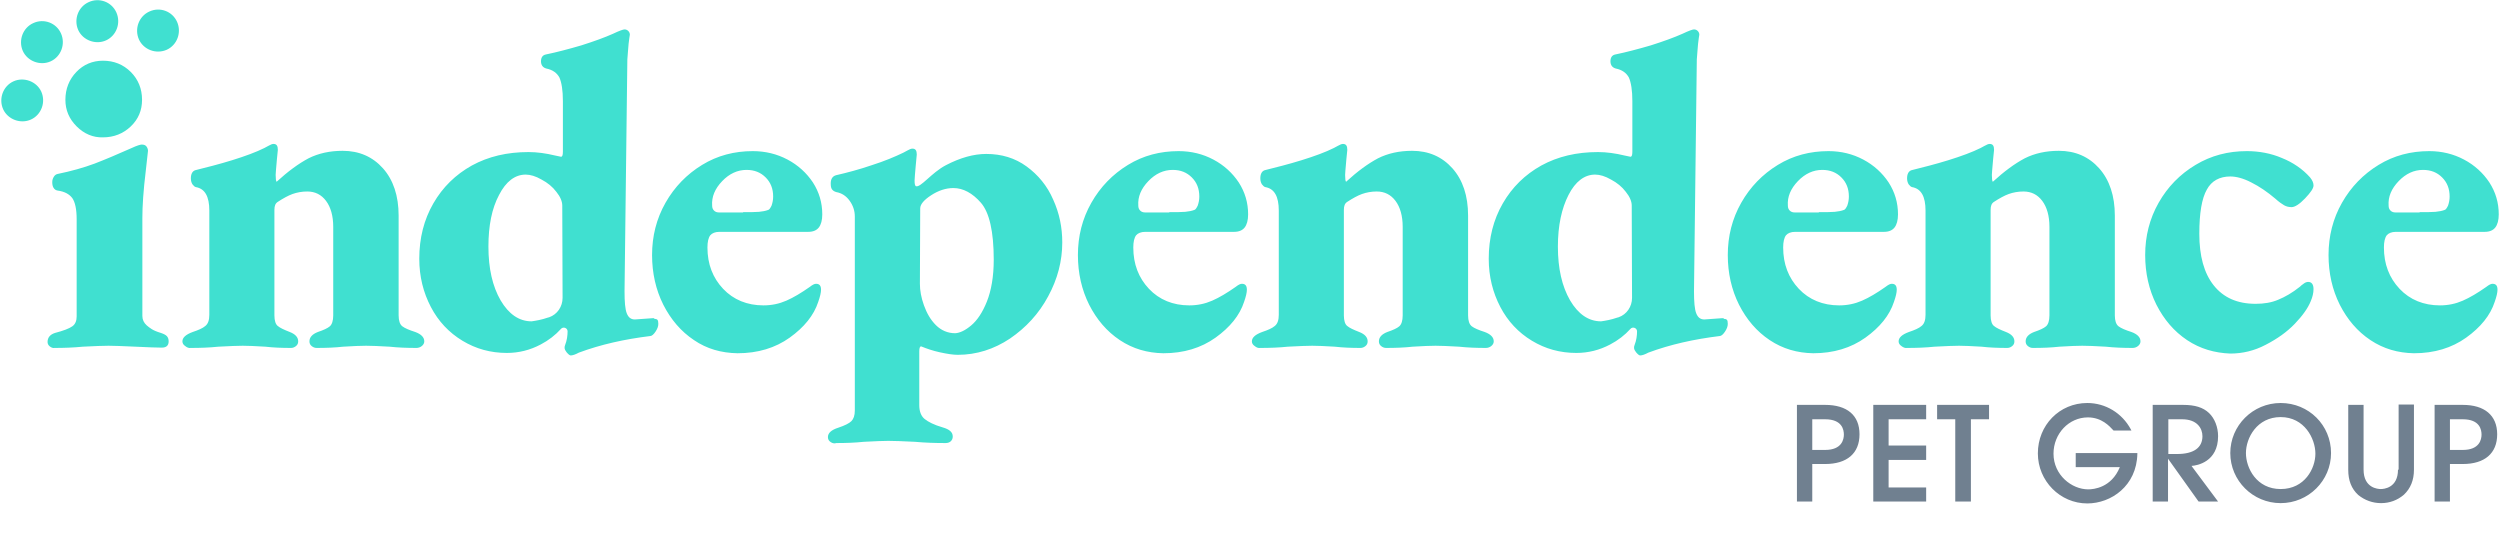
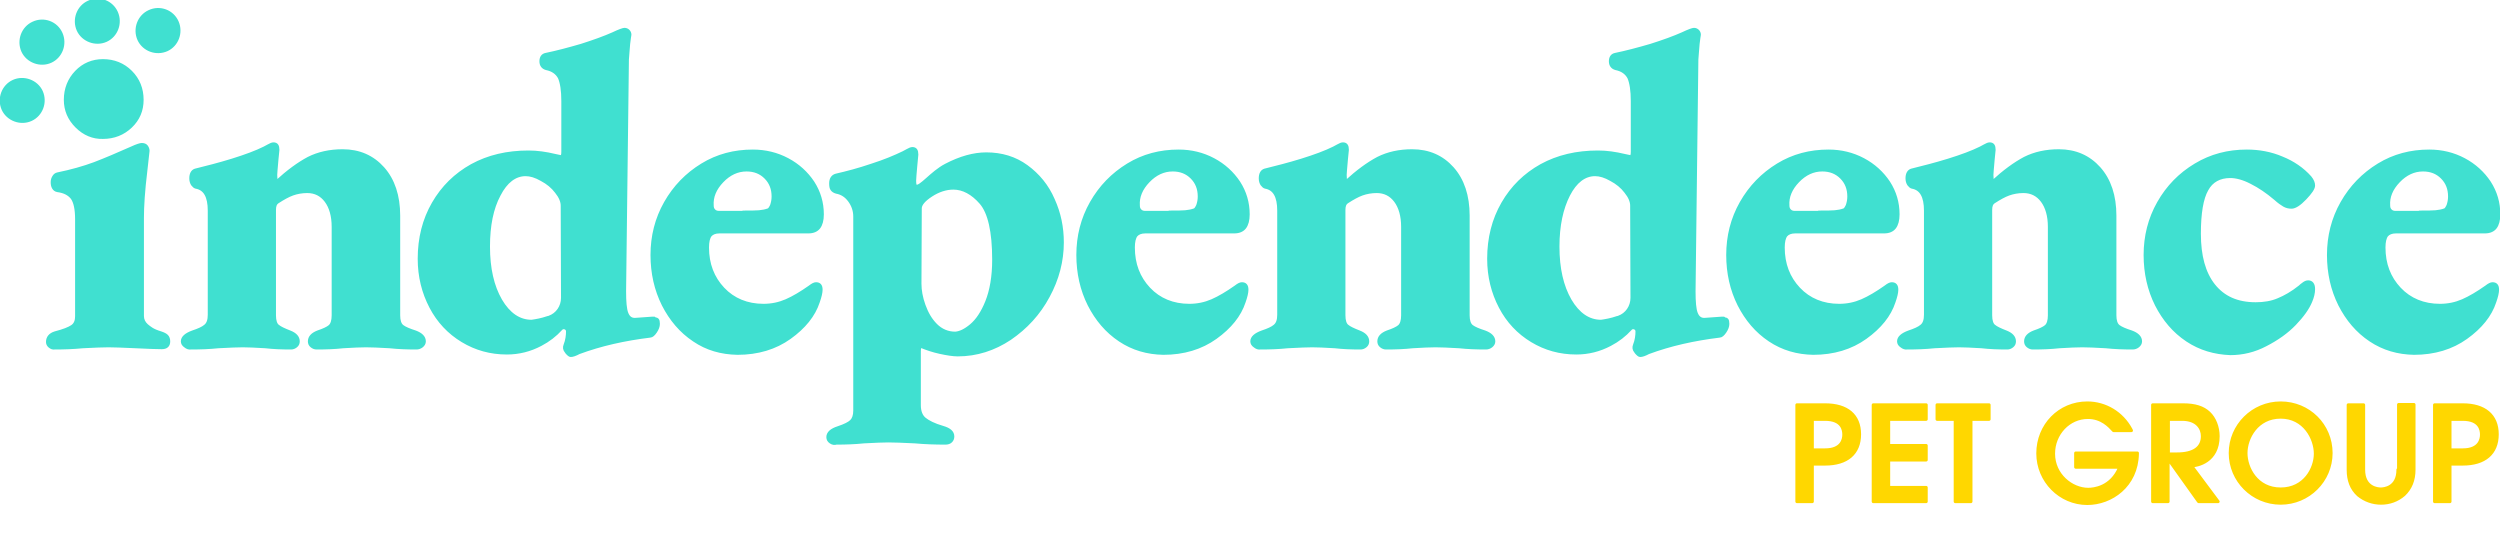
<svg xmlns="http://www.w3.org/2000/svg" fill="none" viewBox="0 0 799 173">
-   <path fill="turquoise" d="M15.9 110.7c-.5-.4-.7-.9-.7-1.4 0-1.4.8-2.4 2.4-2.9 2.7-.7 4.5-1.4 5.5-2.1 1-.7 1.4-1.8 1.4-3.2v-31c0-3.3-.5-5.5-1.4-6.8-1-1.3-2.5-2.1-4.7-2.4-.6-.1-1-.4-1.3-.9-.3-.5-.4-1.1-.4-1.8s.2-1.2.5-1.7.7-.8 1.2-.9c4.4-.9 8.3-2 11.8-3.3 3.4-1.3 7.4-3 11.9-5 1.7-.8 2.8-1.1 3.2-1.1.7 0 1.2.2 1.5.6.3.4.5.9.5 1.4l-.7 6.3c-.8 6.5-1.1 11.5-1.1 15.1V101c0 1.2.5 2.2 1.4 3 1 .8 1.8 1.6 4.5 2.4.9.3 1.5.6 1.9 1 .4.4.6 1 .6 1.7 0 1.3-.7 2-2.2 2-1.8 0-4-.1-8.4-.3-4.2-.2-7.1-.3-8.6-.3-1.6 0-4.4.1-8.2.3-3.1.3-6.1.4-9 .4-.6.1-1.1-.1-1.6-.5Zm8.6-70.3c-2.4-2.4-3.6-5.2-3.6-8.5 0-3.5 1.2-6.5 3.5-8.9 2.3-2.4 5.2-3.6 8.5-3.6 3.5 0 6.5 1.2 8.9 3.6 2.4 2.4 3.6 5.4 3.6 8.9 0 3.4-1.2 6.2-3.6 8.5-2.4 2.3-5.4 3.5-8.9 3.5-3.1.1-6-1.1-8.4-3.5Zm34.7 70.2c-.6-.4-.9-.9-.9-1.5 0-1.2 1.1-2.2 3.3-3 1.8-.6 3.2-1.2 4-1.9.9-.7 1.3-1.9 1.3-3.6V67.3c0-4.5-1.4-7-4.3-7.5-.4-.1-.7-.4-1.1-.9-.3-.5-.5-1.1-.5-1.9 0-1.4.5-2.3 1.4-2.6 3.6-.9 7.6-1.9 11.8-3.2 4.2-1.3 7.7-2.6 10.3-3.9.2-.1.6-.3 1.3-.7.7-.4 1.2-.6 1.6-.6 1 0 1.4.6 1.4 1.9l-.3 3c-.3 3.2-.4 4.8-.4 5 0 1.2.1 2 .3 2.2 3.6-3.3 7-5.8 10.2-7.5 3.2-1.6 6.8-2.4 10.9-2.4 5.3 0 9.6 1.9 12.9 5.6 3.3 3.7 5 8.8 5 15.1v31.9c0 1.7.4 2.9 1.2 3.5.8.6 2.2 1.2 4.1 1.8 1.9.7 2.9 1.7 2.9 3 0 .6-.3 1.1-.8 1.5-.5.4-1.1.6-1.7.6-3 0-5.8-.1-8.6-.4-3.4-.2-5.9-.3-7.5-.3-1.6 0-4.1.1-7.3.3-2.7.3-5.5.4-8.5.4-.6 0-1.1-.2-1.6-.6-.5-.4-.7-.9-.7-1.5 0-1.3.9-2.3 2.7-3 1.8-.6 3.1-1.2 3.8-1.8.7-.6 1.1-1.8 1.1-3.5V72.5c0-3.5-.8-6.3-2.3-8.3-1.5-2-3.5-3-6-3-1.7 0-3.3.3-4.7.8-1.4.5-3 1.4-4.7 2.5-.8.5-1.1 1.3-1.1 2.6v33.7c0 1.7.4 2.9 1.1 3.4.7.6 2 1.2 3.8 1.9 1.8.7 2.7 1.7 2.7 3 0 .6-.2 1.1-.7 1.5-.5.4-1 .6-1.6.6-2.9 0-5.6-.1-8.2-.4-3.3-.2-5.6-.3-7.2-.3-1.6 0-4.1.1-7.8.3-2.9.3-5.8.4-8.8.4-.6.1-1.2-.1-1.8-.6Zm178.3-42.8c2.3 0 4 0 5.1-.1 1.1-.1 2.1-.3 2.9-.6.4-.1.7-.6 1.1-1.4.3-.9.5-1.8.5-2.9 0-2.5-.8-4.5-2.4-6.1-1.6-1.6-3.6-2.4-6.1-2.4-2.9 0-5.5 1.2-7.8 3.6-2.3 2.4-3.4 5-3.2 7.8 0 .7.2 1.2.6 1.6.4.4.9.6 1.6.6h7.7v-.1Zm-15.7 40.9c-4.2-2.8-7.4-6.6-9.8-11.3-2.4-4.8-3.6-10.1-3.6-15.9 0-6 1.4-11.6 4.3-16.7s6.8-9.1 11.7-12.1c4.9-3 10.3-4.4 16.2-4.4 4 0 7.7.9 11.1 2.7 3.4 1.8 6.1 4.3 8.1 7.3 2 3.1 3 6.5 3 10.2 0 1.9-.4 3.3-1.1 4.2-.7.9-1.8 1.4-3.4 1.4h-28.4c-1.3 0-2.3.4-2.9 1.1-.6.8-.9 2.1-.9 3.9 0 5.3 1.7 9.7 5 13.2s7.7 5.3 12.9 5.3c2.6 0 5-.5 7.3-1.5s4.8-2.5 7.5-4.4c.9-.7 1.5-1 2-1 1.1 0 1.6.6 1.6 1.9 0 .9-.3 2.2-.9 3.9-1.4 4.3-4.5 8.1-9.1 11.4-4.6 3.3-10.2 5-16.7 5-5.2-.1-9.8-1.4-13.9-4.2Zm88.6-4.7c1.9-1.6 3.6-4.1 5-7.6s2.2-8 2.2-13.4c0-9-1.4-15.1-4.1-18.2-2.7-3.1-5.7-4.7-8.8-4.7-2.4 0-4.8.8-7.1 2.3-2.3 1.5-3.5 2.9-3.5 4.2l-.1 24.1c0 2.1.4 4.4 1.3 6.9s2.1 4.6 3.8 6.3c1.7 1.7 3.8 2.6 6.2 2.6 1.5-.1 3.2-.9 5.1-2.5Zm-44.9 37.3c-.6-.4-.9-.9-.9-1.6 0-1.3 1.1-2.3 3.3-3 2.1-.7 3.5-1.4 4.2-2.1.7-.7 1.1-1.8 1.1-3.4v-62c0-1.9-.6-3.6-1.7-5.1-1.1-1.5-2.5-2.4-4.2-2.7-.7-.2-1.1-.5-1.4-.9-.3-.4-.4-1-.4-1.9 0-1.4.6-2.3 1.7-2.6 3.5-.8 7.3-1.8 11.4-3.2 4.1-1.3 7.4-2.7 10.1-4 .2-.1.6-.3 1.3-.7.7-.4 1.2-.6 1.6-.6 1 0 1.4.6 1.4 1.9 0 0-.7 7.2-.7 8.3 0 1 .1 1.6.4 1.8 1.5.6 5-4.3 9.6-6.7 4.6-2.4 8.9-3.6 12.9-3.6 4.9 0 9.2 1.3 12.9 4 3.7 2.7 6.6 6.2 8.5 10.6 2 4.4 2.9 8.9 2.9 13.7 0 5.9-1.5 11.7-4.5 17.2-3 5.6-7.1 10-12.2 13.5-5.1 3.4-10.7 5.2-16.7 5.2-1.5 0-3.4-.3-5.7-.8-2.3-.5-4.3-1.2-6-1.9-.4 0-.6.5-.6 1.6v17.2c0 2 .6 3.5 1.7 4.4 1.1.9 3 1.9 5.8 2.7 2.1.6 3.2 1.5 3.2 2.9 0 .6-.2 1.1-.6 1.5-.4.4-1 .6-1.7.6-3.3 0-6.5-.1-9.8-.4-4-.2-6.8-.3-8.5-.3-1.5 0-4.1.1-7.8.3-2.9.3-5.8.4-8.8.4-.6.2-1.2.1-1.8-.3Zm108.2-73.5c2.3 0 4 0 5.1-.1 1.1-.1 2.1-.3 2.9-.6.4-.1.7-.6 1.1-1.4.3-.9.5-1.8.5-2.9 0-2.5-.8-4.5-2.4-6.1-1.6-1.6-3.6-2.4-6.1-2.4-2.9 0-5.5 1.2-7.8 3.6-2.3 2.4-3.4 5-3.2 7.8 0 .7.2 1.2.6 1.6.4.4.9.6 1.6.6h7.7v-.1Zm-15.8 40.9c-4.2-2.8-7.4-6.6-9.8-11.3-2.4-4.8-3.6-10.1-3.6-15.9 0-6 1.4-11.6 4.3-16.7s6.8-9.1 11.7-12.1c4.9-3 10.3-4.4 16.2-4.4 4 0 7.7.9 11.1 2.7 3.4 1.8 6.1 4.3 8.1 7.3 2 3.1 3 6.5 3 10.2 0 1.9-.4 3.3-1.1 4.2-.7.9-1.8 1.4-3.4 1.4H366c-1.3 0-2.3.4-2.9 1.1-.6.8-.9 2.1-.9 3.9 0 5.3 1.7 9.7 5 13.2s7.7 5.3 12.9 5.3c2.6 0 5-.5 7.3-1.5s4.8-2.5 7.5-4.4c.9-.7 1.5-1 2-1 1.1 0 1.6.6 1.6 1.9 0 .9-.3 2.2-.9 3.9-1.4 4.3-4.5 8.1-9.1 11.4-4.6 3.3-10.2 5-16.7 5-5.1-.1-9.7-1.4-13.9-4.2Zm43.1 1.9c-.6-.4-.9-.9-.9-1.5 0-1.2 1.1-2.2 3.3-3 1.8-.6 3.2-1.2 4-1.9.9-.7 1.3-1.9 1.3-3.6V67.3c0-4.5-1.4-7-4.3-7.5-.4-.1-.7-.4-1.1-.9-.3-.5-.5-1.1-.5-1.9 0-1.4.5-2.3 1.4-2.6 3.6-.9 7.6-1.9 11.8-3.2 4.2-1.3 7.7-2.6 10.3-3.9.2-.1.6-.3 1.3-.7.7-.4 1.2-.6 1.6-.6 1 0 1.4.6 1.4 1.9l-.3 3c-.3 3.2-.4 4.8-.4 5 0 1.2.1 2 .3 2.2 3.6-3.3 7-5.8 10.2-7.5 3.2-1.6 6.8-2.4 10.9-2.4 5.3 0 9.6 1.9 12.9 5.6 3.3 3.7 5 8.8 5 15.1v31.9c0 1.7.4 2.9 1.2 3.5.8.6 2.2 1.2 4.1 1.8 1.9.7 2.9 1.7 2.9 3 0 .6-.3 1.1-.8 1.5-.5.4-1.1.6-1.7.6-3 0-5.8-.1-8.6-.4-3.4-.2-5.9-.3-7.5-.3-1.6 0-4.1.1-7.3.3-2.7.3-5.5.4-8.5.4-.6 0-1.1-.2-1.6-.6-.5-.4-.7-.9-.7-1.5 0-1.3.9-2.3 2.7-3 1.8-.6 3.1-1.2 3.8-1.8.7-.6 1.1-1.8 1.1-3.5V72.5c0-3.5-.8-6.3-2.3-8.3-1.5-2-3.5-3-6-3-1.7 0-3.3.3-4.7.8-1.4.5-3 1.4-4.7 2.5-.8.5-1.1 1.3-1.1 2.6v33.7c0 1.7.4 2.9 1.1 3.4.7.6 2 1.2 3.8 1.9 1.8.7 2.7 1.7 2.7 3 0 .6-.2 1.1-.7 1.5-.5.4-1 .6-1.6.6-2.9 0-5.6-.1-8.2-.4-3.3-.2-5.6-.3-7.2-.3-1.5 0-4.1.1-7.8.3-2.9.3-5.8.4-8.8.4-.6.1-1.2-.1-1.8-.6Zm115.9-9.1c.1 0 .3-.1.4-.1 2.6-.9 4.3-3.4 4.3-6.2l-.1-29.5c0-1.3-.6-2.8-1.9-4.4-1.2-1.6-2.8-2.9-4.7-3.9-1.9-1.1-3.6-1.6-5.1-1.6-3.4 0-6.3 2.2-8.5 6.5s-3.4 9.8-3.4 16.5c0 7 1.3 12.7 3.9 17.2 2.6 4.4 5.9 6.7 9.9 6.7 1.4-.2 3.2-.5 5.2-1.2Zm34 .4c.5 0 .8.1 1 .3.2.2.3.6.3 1.3 0 .8-.3 1.6-.9 2.5-.6.9-1.2 1.4-1.7 1.4-8.2 1-15.8 2.7-22.8 5.3-1.1.6-2 .9-2.6.9-.3 0-.7-.3-1.3-1-.1-.1-.1-.2-.2-.3-.5-.6-.6-1.3-.3-2 .6-1.5.8-3.1.8-4.4 0-1.1-1.4-1.6-2.1-.8-1.8 2-4 3.7-6.5 5-3.4 1.8-7 2.7-10.8 2.7-5.2 0-9.9-1.3-14.2-3.9-4.3-2.6-7.7-6.2-10.1-10.8-2.4-4.6-3.7-9.7-3.7-15.4 0-6.6 1.5-12.5 4.5-17.7 3-5.2 7.1-9.2 12.3-12.1 5.3-2.9 11.3-4.3 18.1-4.3 2.8 0 5.6.4 8.5 1.1l1.9.4c.4 0 .6-.5.6-1.6V32.3c0-3.4-.4-5.9-1.1-7.5-.8-1.5-2.2-2.5-4.2-2.9-1.1-.3-1.7-1.1-1.7-2.3 0-1.2.5-2 1.6-2.2 3.4-.7 7.2-1.7 11.3-2.9 4.1-1.3 7.4-2.5 10.1-3.7 2.1-1 3.3-1.4 3.7-1.4.5 0 .9.2 1.2.5.3.3.5.7.5 1.2-.1.4-.2 1.4-.4 2.9-.1 1.6-.3 3.2-.4 5l-.9 74.1c0 3.4.2 5.7.7 7 .5 1.3 1.3 2 2.6 2l5.6-.4h.6v.2Zm30.4-34.1c2.3 0 4 0 5.1-.1 1.1-.1 2.1-.3 2.9-.6.4-.1.7-.6 1.1-1.4.3-.9.5-1.8.5-2.9 0-2.5-.8-4.5-2.4-6.1-1.6-1.6-3.6-2.4-6.1-2.4-2.9 0-5.5 1.2-7.8 3.6-2.3 2.4-3.4 5-3.2 7.8 0 .7.2 1.2.6 1.6.4.4.9.6 1.6.6h7.7v-.1Zm-15.7 40.9c-4.2-2.8-7.4-6.6-9.8-11.3-2.4-4.8-3.6-10.1-3.6-15.9 0-6 1.4-11.6 4.3-16.7s6.8-9.1 11.7-12.1c4.9-3 10.3-4.4 16.2-4.4 4 0 7.7.9 11.1 2.7 3.4 1.8 6.1 4.3 8.1 7.3 2 3.1 3 6.5 3 10.2 0 1.9-.4 3.3-1.1 4.2-.7.9-1.8 1.4-3.4 1.4h-28.4c-1.3 0-2.3.4-2.9 1.1-.6.8-.9 2.1-.9 3.9 0 5.3 1.7 9.7 5 13.2s7.7 5.3 12.9 5.3c2.6 0 5-.5 7.3-1.5s4.8-2.5 7.5-4.4c.9-.7 1.5-1 2-1 1.1 0 1.6.6 1.6 1.9 0 .9-.3 2.2-.9 3.9-1.4 4.3-4.5 8.1-9.1 11.4-4.6 3.3-10.2 5-16.7 5-5.1-.1-9.7-1.4-13.9-4.2Zm42.1 1.9c-.6-.4-.9-.9-.9-1.5 0-1.2 1.1-2.2 3.3-3 1.8-.6 3.2-1.2 4-1.9.9-.7 1.3-1.9 1.3-3.6V67.3c0-4.5-1.4-7-4.3-7.5-.4-.1-.7-.4-1.1-.9-.3-.5-.5-1.1-.5-1.9 0-1.4.5-2.3 1.4-2.6 3.6-.9 7.6-1.9 11.8-3.2 4.2-1.3 7.7-2.6 10.3-3.9.2-.1.6-.3 1.3-.7.7-.4 1.2-.6 1.6-.6 1 0 1.4.6 1.4 1.9l-.3 3c-.3 3.2-.4 4.8-.4 5 0 1.2.1 2 .3 2.2 3.6-3.3 7-5.8 10.2-7.5 3.2-1.6 6.8-2.4 10.9-2.4 5.3 0 9.6 1.9 12.9 5.6 3.3 3.7 5 8.8 5 15.1v31.9c0 1.7.4 2.9 1.2 3.5.8.6 2.2 1.2 4.1 1.8 1.9.7 2.9 1.7 2.9 3 0 .6-.3 1.1-.8 1.5-.5.4-1.1.6-1.7.6-3 0-5.8-.1-8.6-.4-3.4-.2-5.9-.3-7.5-.3-1.6 0-4.1.1-7.3.3-2.7.3-5.5.4-8.5.4-.6 0-1.1-.2-1.6-.6-.5-.4-.7-.9-.7-1.5 0-1.3.9-2.3 2.7-3 1.8-.6 3.1-1.2 3.8-1.8.7-.6 1.1-1.8 1.1-3.5V72.5c0-3.5-.8-6.3-2.3-8.3-1.5-2-3.5-3-6-3-1.7 0-3.3.3-4.7.8-1.4.5-3 1.4-4.7 2.5-.8.5-1.1 1.3-1.1 2.6v33.7c0 1.7.4 2.9 1.1 3.4.7.6 2 1.2 3.8 1.9 1.8.7 2.7 1.7 2.7 3 0 .6-.2 1.1-.7 1.5-.5.4-1 .6-1.6.6-2.9 0-5.6-.1-8.2-.4-3.3-.2-5.6-.3-7.2-.3-1.5 0-4.1.1-7.8.3-2.9.3-5.8.4-8.8.4-.5.1-1.2-.1-1.8-.6Zm91.3-1.9c-4.2-2.8-7.4-6.6-9.8-11.3-2.4-4.8-3.6-10.1-3.6-15.9 0-6 1.4-11.6 4.3-16.7s6.8-9.1 11.8-12.1c5-3 10.4-4.4 16.4-4.4 3.9 0 7.7.7 11.2 2.2 3.5 1.4 6.6 3.5 9 6.2.8 1 1.1 1.8 1.1 2.6 0 .9-.9 2.2-2.7 4.1-1.8 1.9-3.3 2.8-4.3 2.8-.9 0-1.7-.2-2.4-.6-.7-.4-1.7-1.1-2.8-2.1-2.6-2.2-5.1-3.9-7.7-5.2-2.5-1.3-4.8-1.9-6.7-1.9-3.4 0-6 1.4-7.5 4.2-1.6 2.8-2.4 7.5-2.4 14.1 0 7.1 1.5 12.6 4.6 16.5 3.1 3.9 7.5 5.9 13.4 5.9 2.7 0 5.1-.4 7.2-1.3 2.2-.9 4.5-2.2 7-4.2.2-.2.5-.5 1.1-.9.5-.4 1-.6 1.5-.6 1.1 0 1.7.8 1.7 2.3 0 1.2-.3 2.5-.9 3.9-.9 2.2-2.6 4.6-5.1 7.2-2.5 2.6-5.6 4.8-9.3 6.7-3.6 1.9-7.4 2.8-11.3 2.8-5-.2-9.6-1.5-13.8-4.3Zm74.3-40.9c2.3 0 4 0 5.1-.1 1.1-.1 2.1-.3 2.9-.6.4-.1.7-.6 1.1-1.4.3-.9.5-1.8.5-2.9 0-2.5-.8-4.5-2.4-6.1-1.6-1.6-3.6-2.4-6.1-2.4-2.9 0-5.5 1.2-7.8 3.6-2.3 2.4-3.4 5-3.2 7.8 0 .7.2 1.2.6 1.6.4.4.9.6 1.6.6h7.7v-.1Zm-15.7 40.9c-4.2-2.8-7.4-6.6-9.8-11.3-2.4-4.8-3.6-10.1-3.6-15.9 0-6 1.4-11.6 4.3-16.7s6.8-9.1 11.7-12.1c4.9-3 10.3-4.4 16.2-4.4 4 0 7.7.9 11.1 2.7 3.4 1.8 6.1 4.3 8.1 7.3 2 3.1 3 6.5 3 10.2 0 1.9-.4 3.3-1.1 4.2-.7.9-1.8 1.4-3.4 1.4h-28.4c-1.3 0-2.3.4-2.9 1.1-.6.8-.9 2.1-.9 3.9 0 5.3 1.7 9.7 5 13.2s7.7 5.3 12.9 5.3c2.6 0 5-.5 7.3-1.5s4.8-2.5 7.5-4.4c.9-.7 1.5-1 2-1 1.1 0 1.6.6 1.6 1.9 0 .9-.3 2.2-.9 3.9-1.4 4.3-4.5 8.1-9.1 11.4-4.6 3.3-10.2 5-16.7 5-5.1-.1-9.7-1.4-13.9-4.2ZM13.2 29.3c1.5 3.4 0 7.4-3.3 8.9s-7.4 0-8.9-3.3c-1.5-3.4 0-7.4 3.3-8.9s7.4 0 8.9 3.3Zm6.3-18.6c1.5 3.4 0 7.4-3.3 8.9s-7.4 0-8.9-3.3c-1.5-3.4 0-7.4 3.3-8.9 3.4-1.6 7.4-.1 8.9 3.3ZM37.2 4c1.5 3.4 0 7.4-3.3 8.9s-7.4 0-8.9-3.3c-1.5-3.4 0-7.4 3.3-8.9C31.7-.9 35.7.6 37.2 4Zm19.4 3c1.5 3.4 0 7.4-3.3 8.9-3.4 1.5-7.4 0-8.9-3.3-1.5-3.4 0-7.4 3.3-8.9 3.4-1.6 7.4-.1 8.9 3.3m118.5 94.5c.1 0 .3-.1.4-.1 2.6-.9 4.3-3.4 4.3-6.2l-.1-29.5c0-1.3-.6-2.8-1.9-4.4-1.2-1.6-2.8-2.9-4.7-3.9-1.9-1.1-3.6-1.6-5.1-1.6-3.4 0-6.3 2.2-8.5 6.5-2.3 4.3-3.4 9.8-3.4 16.5 0 7 1.3 12.7 3.9 17.2 2.6 4.4 5.9 6.7 9.9 6.7 1.4-.2 3.2-.5 5.2-1.2Zm34 .4c.5 0 .8.1 1 .3.2.2.3.6.3 1.3 0 .8-.3 1.6-.9 2.5-.6.9-1.2 1.4-1.7 1.4-8.2 1-15.8 2.7-22.8 5.3-1.1.6-2 .9-2.6.9-.3 0-.7-.3-1.3-1-.1-.1-.1-.2-.2-.3-.5-.6-.6-1.3-.3-2 .6-1.5.8-3.1.8-4.4 0-1.1-1.4-1.6-2.1-.8-1.8 2-4 3.7-6.5 5-3.4 1.8-7 2.7-10.8 2.7-5.2 0-9.9-1.3-14.2-3.9-4.3-2.6-7.7-6.2-10.1-10.8-2.4-4.6-3.7-9.7-3.7-15.4 0-6.6 1.5-12.5 4.5-17.7 3-5.2 7.1-9.2 12.3-12.1 5.3-2.9 11.3-4.3 18.1-4.3 2.8 0 5.6.4 8.5 1.1l1.9.4c.4 0 .6-.5.6-1.6V32.3c0-3.4-.4-5.9-1.1-7.5-.8-1.5-2.2-2.5-4.2-2.9-1.1-.3-1.7-1.1-1.7-2.3 0-1.2.5-2 1.6-2.2 3.4-.7 7.2-1.7 11.3-2.9 4.1-1.3 7.4-2.5 10.1-3.7 2.1-1 3.3-1.4 3.7-1.4.5 0 .9.2 1.2.5.3.3.5.7.5 1.2-.1.4-.2 1.4-.4 2.9-.1 1.6-.3 3.2-.4 5l-.9 74.1c0 3.4.2 5.7.7 7 .5 1.3 1.3 2 2.6 2l5.6-.4h.6v.2Z" />
-   <rect x="1200" y="64" fill="#FFD75E" width="240" height="36" />
-   <path fill="#708090" d="M579.2 134h4.1c5.5 0 6 3.4 6 4.9 0 1.5-.6 4.9-6 4.9h-4.1V134Zm4.1-4.6h-9v30.9h4.9v-12h4.1c7 0 11-3.4 11-9.5s-4-9.4-11-9.4Zm15.4 0v30.9h16.9v-4.5h-12V147h12v-4.6h-12V134h12v-4.6h-16.9Zm20.4 0v4.6h5.8v26.3h5V134h5.8v-4.6h-16.6Zm44.3 19.9h14.1c-2.7 6.6-8.4 7.1-10.1 7.1-5.3 0-11.1-4.6-11.1-11.4 0-6.4 4.9-11.6 11-11.6 4.4 0 6.9 2.8 8.1 4.1l.1.1h5.7l-.2-.4c-2.8-5.2-8.1-8.4-13.9-8.4-8.9 0-15.8 7.1-15.8 16.1 0 8.8 7.1 16 15.8 16 7.6 0 15.8-5.6 16-15.9v-.2h-19.7v4.5ZM693 134h4.4c4.8 0 6.5 2.9 6.5 5.4 0 3.7-2.8 5.7-8.1 5.7H693V134Zm15.9 5.4c0-2.9-1.1-5.7-2.9-7.4-1.9-1.8-4.5-2.6-8.3-2.6H688v30.9h4.9v-13.7l9.7 13.6.1.1h6.2l-8.5-11.4c1.8-.1 8.5-1.3 8.5-9.5Zm20 16.9c-7.7 0-11.1-6.7-11.1-11.5s3.5-11.5 11.1-11.5S740 140.2 740 145c0 4.7-3.4 11.3-11.1 11.3Zm0-27.5c-8.9 0-16.1 7.2-16.1 16s7.2 16 16.1 16c8.9 0 16.1-7.2 16.1-16 0-8.9-7.1-16-16.1-16Zm37.5 21.3c0 5.9-4.6 6.2-5.5 6.2-.9 0-5.5-.3-5.5-6.2v-20.7h-4.9v20.8c0 3.3 1 6 3.2 8 2.1 1.7 4.6 2.6 7.3 2.6s5.2-.9 7.3-2.7c2.1-2 3.2-4.6 3.2-8v-20.8h-4.9v20.8h-.2ZM783 134h4.1c5.5 0 6 3.4 6 4.9 0 1.5-.6 4.9-6 4.9H783V134Zm4.1-4.6h-9v30.9h4.9v-12h4.1c7 0 11-3.4 11-9.5s-4.1-9.4-11-9.4Z" />
+   <g stroke-width="1" stroke-linecap="round" stroke-linejoin="round">
+     <path fill="turquoise" stroke="turquoise" d="M15.9 110.7c-.5-.4-.7-.9-.7-1.4 0-1.4.8-2.4 2.4-2.9 2.7-.7 4.5-1.4 5.5-2.1 1-.7 1.4-1.8 1.4-3.2v-31c0-3.3-.5-5.5-1.4-6.8-1-1.3-2.5-2.1-4.7-2.4-.6-.1-1-.4-1.3-.9-.3-.5-.4-1.1-.4-1.8s.2-1.2.5-1.7.7-.8 1.2-.9c4.4-.9 8.3-2 11.8-3.3 3.4-1.3 7.4-3 11.9-5 1.7-.8 2.8-1.1 3.2-1.1.7 0 1.2.2 1.5.6.3.4.5.9.5 1.4l-.7 6.3c-.8 6.5-1.1 11.5-1.1 15.1V101c0 1.2.5 2.2 1.4 3 1 .8 1.8 1.6 4.5 2.4.9.3 1.5.6 1.9 1 .4.4.6 1 .6 1.7 0 1.3-.7 2-2.2 2-1.8 0-4-.1-8.4-.3-4.2-.2-7.1-.3-8.6-.3-1.6 0-4.4.1-8.2.3-3.1.3-6.1.4-9 .4-.6.1-1.1-.1-1.6-.5Zm8.6-70.3c-2.4-2.4-3.6-5.2-3.6-8.5 0-3.5 1.2-6.5 3.5-8.9 2.3-2.4 5.2-3.6 8.5-3.6 3.5 0 6.5 1.2 8.9 3.6 2.4 2.4 3.6 5.4 3.6 8.9 0 3.4-1.2 6.2-3.6 8.5-2.4 2.3-5.4 3.5-8.9 3.5-3.1.1-6-1.1-8.4-3.5Zm34.7 70.2c-.6-.4-.9-.9-.9-1.5 0-1.2 1.1-2.2 3.3-3 1.8-.6 3.2-1.2 4-1.9.9-.7 1.3-1.9 1.3-3.6V67.3c0-4.5-1.4-7-4.3-7.5-.4-.1-.7-.4-1.1-.9-.3-.5-.5-1.1-.5-1.9 0-1.4.5-2.3 1.4-2.6 3.6-.9 7.6-1.9 11.8-3.2 4.2-1.3 7.7-2.6 10.3-3.9.2-.1.6-.3 1.3-.7.7-.4 1.2-.6 1.6-.6 1 0 1.4.6 1.4 1.9l-.3 3c-.3 3.2-.4 4.8-.4 5 0 1.2.1 2 .3 2.2 3.6-3.3 7-5.8 10.2-7.5 3.2-1.6 6.8-2.4 10.9-2.4 5.3 0 9.6 1.9 12.9 5.6 3.3 3.7 5 8.8 5 15.1v31.9c0 1.7.4 2.9 1.2 3.5.8.6 2.2 1.2 4.1 1.8 1.9.7 2.9 1.7 2.9 3 0 .6-.3 1.1-.8 1.5-.5.4-1.1.6-1.7.6-3 0-5.8-.1-8.6-.4-3.4-.2-5.9-.3-7.5-.3-1.6 0-4.1.1-7.3.3-2.7.3-5.5.4-8.5.4-.6 0-1.1-.2-1.6-.6-.5-.4-.7-.9-.7-1.5 0-1.3.9-2.3 2.7-3 1.8-.6 3.1-1.2 3.8-1.8.7-.6 1.1-1.8 1.1-3.5V72.5c0-3.5-.8-6.3-2.3-8.3-1.5-2-3.5-3-6-3-1.7 0-3.3.3-4.7.8-1.4.5-3 1.4-4.7 2.5-.8.5-1.1 1.3-1.1 2.6v33.7c0 1.7.4 2.9 1.1 3.4.7.6 2 1.2 3.8 1.9 1.8.7 2.7 1.7 2.7 3 0 .6-.2 1.1-.7 1.5-.5.4-1 .6-1.6.6-2.9 0-5.6-.1-8.2-.4-3.3-.2-5.6-.3-7.2-.3-1.6 0-4.1.1-7.8.3-2.9.3-5.8.4-8.8.4-.6.1-1.2-.1-1.8-.6Zm178.3-42.8c2.3 0 4 0 5.1-.1 1.1-.1 2.1-.3 2.9-.6.4-.1.7-.6 1.1-1.4.3-.9.5-1.8.5-2.9 0-2.5-.8-4.5-2.4-6.1-1.6-1.6-3.6-2.4-6.1-2.4-2.9 0-5.5 1.2-7.8 3.6-2.3 2.4-3.4 5-3.2 7.8 0 .7.2 1.2.6 1.6.4.4.9.6 1.6.6h7.7v-.1Zm-15.7 40.9c-4.2-2.8-7.4-6.6-9.8-11.3-2.4-4.8-3.6-10.1-3.6-15.9 0-6 1.4-11.6 4.3-16.7s6.8-9.1 11.7-12.1c4.9-3 10.3-4.4 16.2-4.4 4 0 7.7.9 11.1 2.7 3.4 1.8 6.1 4.3 8.1 7.3 2 3.1 3 6.5 3 10.2 0 1.9-.4 3.3-1.1 4.2-.7.9-1.8 1.4-3.4 1.4h-28.4c-1.3 0-2.3.4-2.9 1.1-.6.8-.9 2.1-.9 3.9 0 5.3 1.7 9.7 5 13.2s7.7 5.3 12.9 5.3c2.6 0 5-.5 7.3-1.5s4.8-2.5 7.5-4.4c.9-.7 1.5-1 2-1 1.1 0 1.6.6 1.6 1.9 0 .9-.3 2.2-.9 3.9-1.4 4.3-4.5 8.1-9.1 11.4-4.6 3.3-10.2 5-16.7 5-5.2-.1-9.8-1.4-13.9-4.2Zm88.6-4.7c1.9-1.6 3.6-4.1 5-7.6s2.2-8 2.2-13.4c0-9-1.4-15.1-4.1-18.2-2.7-3.1-5.7-4.7-8.8-4.7-2.4 0-4.8.8-7.1 2.3-2.3 1.5-3.5 2.9-3.5 4.2l-.1 24.1c0 2.1.4 4.4 1.3 6.9s2.1 4.6 3.8 6.3c1.7 1.7 3.8 2.6 6.2 2.6 1.5-.1 3.2-.9 5.1-2.5Zm-44.9 37.3c-.6-.4-.9-.9-.9-1.6 0-1.3 1.1-2.3 3.3-3 2.1-.7 3.5-1.4 4.2-2.1.7-.7 1.1-1.8 1.1-3.4v-62c0-1.9-.6-3.6-1.7-5.1-1.1-1.5-2.5-2.4-4.2-2.7-.7-.2-1.1-.5-1.4-.9-.3-.4-.4-1-.4-1.9 0-1.4.6-2.3 1.7-2.6 3.5-.8 7.3-1.8 11.4-3.2 4.1-1.3 7.4-2.7 10.1-4 .2-.1.6-.3 1.3-.7.7-.4 1.2-.6 1.6-.6 1 0 1.4.6 1.4 1.9 0 0-.7 7.2-.7 8.3 0 1 .1 1.6.4 1.8 1.5.6 5-4.3 9.6-6.7 4.6-2.4 8.9-3.6 12.9-3.6 4.9 0 9.2 1.3 12.9 4 3.7 2.7 6.6 6.2 8.5 10.6 2 4.4 2.9 8.9 2.9 13.7 0 5.9-1.5 11.7-4.5 17.2-3 5.6-7.1 10-12.2 13.5-5.1 3.4-10.7 5.2-16.7 5.2-1.5 0-3.4-.3-5.7-.8-2.3-.5-4.3-1.2-6-1.9-.4 0-.6.5-.6 1.6v17.2c0 2 .6 3.5 1.7 4.4 1.1.9 3 1.9 5.8 2.7 2.1.6 3.2 1.5 3.2 2.9 0 .6-.2 1.1-.6 1.5-.4.4-1 .6-1.7.6-3.3 0-6.5-.1-9.8-.4-4-.2-6.8-.3-8.5-.3-1.5 0-4.1.1-7.8.3-2.9.3-5.8.4-8.8.4-.6.2-1.2.1-1.8-.3Zm108.2-73.5c2.3 0 4 0 5.1-.1 1.1-.1 2.1-.3 2.9-.6.4-.1.7-.6 1.1-1.4.3-.9.5-1.8.5-2.9 0-2.5-.8-4.5-2.4-6.1-1.6-1.6-3.6-2.4-6.1-2.4-2.9 0-5.5 1.2-7.8 3.6-2.3 2.4-3.4 5-3.2 7.8 0 .7.2 1.2.6 1.6.4.4.9.6 1.6.6h7.7v-.1Zm-15.8 40.9c-4.2-2.8-7.4-6.6-9.8-11.3-2.4-4.8-3.6-10.1-3.6-15.9 0-6 1.4-11.6 4.3-16.7s6.8-9.1 11.7-12.1c4.9-3 10.3-4.4 16.2-4.4 4 0 7.7.9 11.1 2.7 3.4 1.8 6.1 4.3 8.1 7.3 2 3.1 3 6.5 3 10.2 0 1.9-.4 3.3-1.1 4.2-.7.9-1.8 1.4-3.4 1.4H366c-1.3 0-2.3.4-2.9 1.1-.6.8-.9 2.1-.9 3.9 0 5.3 1.7 9.7 5 13.2s7.7 5.3 12.9 5.3c2.6 0 5-.5 7.3-1.5s4.8-2.5 7.5-4.4c.9-.7 1.5-1 2-1 1.1 0 1.6.6 1.6 1.9 0 .9-.3 2.2-.9 3.9-1.4 4.3-4.5 8.1-9.1 11.4-4.6 3.3-10.2 5-16.7 5-5.1-.1-9.7-1.4-13.9-4.2Zm43.1 1.9c-.6-.4-.9-.9-.9-1.5 0-1.2 1.1-2.2 3.3-3 1.8-.6 3.2-1.2 4-1.9.9-.7 1.3-1.9 1.3-3.6V67.3c0-4.5-1.4-7-4.3-7.5-.4-.1-.7-.4-1.1-.9-.3-.5-.5-1.1-.5-1.9 0-1.4.5-2.3 1.4-2.6 3.6-.9 7.6-1.9 11.8-3.2 4.2-1.3 7.7-2.6 10.3-3.9.2-.1.6-.3 1.3-.7.7-.4 1.2-.6 1.6-.6 1 0 1.4.6 1.4 1.9l-.3 3c-.3 3.2-.4 4.8-.4 5 0 1.2.1 2 .3 2.2 3.6-3.3 7-5.8 10.2-7.5 3.2-1.6 6.8-2.4 10.9-2.4 5.3 0 9.6 1.9 12.9 5.6 3.3 3.7 5 8.8 5 15.1v31.9c0 1.7.4 2.9 1.2 3.5.8.6 2.2 1.2 4.1 1.8 1.9.7 2.9 1.7 2.9 3 0 .6-.3 1.1-.8 1.5-.5.4-1.1.6-1.7.6-3 0-5.8-.1-8.6-.4-3.4-.2-5.9-.3-7.5-.3-1.6 0-4.1.1-7.3.3-2.7.3-5.5.4-8.5.4-.6 0-1.1-.2-1.6-.6-.5-.4-.7-.9-.7-1.5 0-1.3.9-2.3 2.7-3 1.8-.6 3.1-1.2 3.8-1.8.7-.6 1.1-1.8 1.1-3.5V72.5c0-3.5-.8-6.3-2.3-8.3-1.5-2-3.5-3-6-3-1.7 0-3.3.3-4.7.8-1.4.5-3 1.4-4.7 2.5-.8.5-1.1 1.3-1.1 2.6v33.7c0 1.7.4 2.9 1.1 3.4.7.6 2 1.2 3.8 1.9 1.8.7 2.7 1.7 2.7 3 0 .6-.2 1.1-.7 1.5-.5.4-1 .6-1.6.6-2.9 0-5.6-.1-8.2-.4-3.3-.2-5.6-.3-7.2-.3-1.5 0-4.1.1-7.8.3-2.9.3-5.8.4-8.8.4-.6.1-1.2-.1-1.8-.6Zm115.9-9.1c.1 0 .3-.1.4-.1 2.6-.9 4.3-3.4 4.3-6.2l-.1-29.5c0-1.3-.6-2.8-1.9-4.4-1.2-1.6-2.8-2.9-4.7-3.9-1.9-1.1-3.6-1.6-5.1-1.6-3.4 0-6.3 2.2-8.5 6.5s-3.4 9.8-3.4 16.5c0 7 1.3 12.7 3.9 17.2 2.6 4.4 5.9 6.7 9.9 6.7 1.4-.2 3.2-.5 5.2-1.2Zm34 .4c.5 0 .8.1 1 .3.2.2.3.6.3 1.3 0 .8-.3 1.6-.9 2.5-.6.9-1.2 1.4-1.7 1.4-8.2 1-15.8 2.7-22.8 5.3-1.1.6-2 .9-2.6.9-.3 0-.7-.3-1.3-1-.1-.1-.1-.2-.2-.3-.5-.6-.6-1.3-.3-2 .6-1.5.8-3.1.8-4.4 0-1.1-1.4-1.6-2.1-.8-1.8 2-4 3.7-6.5 5-3.4 1.8-7 2.7-10.8 2.7-5.2 0-9.9-1.3-14.2-3.9-4.3-2.6-7.7-6.2-10.1-10.8-2.4-4.6-3.7-9.7-3.7-15.4 0-6.6 1.5-12.5 4.5-17.7 3-5.2 7.1-9.2 12.3-12.1 5.3-2.9 11.3-4.3 18.1-4.3 2.8 0 5.6.4 8.5 1.1l1.9.4c.4 0 .6-.5.6-1.6V32.3c0-3.4-.4-5.9-1.1-7.5-.8-1.5-2.2-2.5-4.2-2.9-1.1-.3-1.7-1.1-1.7-2.3 0-1.2.5-2 1.6-2.2 3.4-.7 7.2-1.7 11.3-2.9 4.1-1.3 7.4-2.5 10.1-3.7 2.1-1 3.3-1.4 3.7-1.4.5 0 .9.2 1.2.5.3.3.5.7.5 1.2-.1.4-.2 1.4-.4 2.9-.1 1.6-.3 3.2-.4 5l-.9 74.1c0 3.4.2 5.7.7 7 .5 1.3 1.3 2 2.6 2l5.6-.4h.6v.2Zm30.4-34.1c2.3 0 4 0 5.1-.1 1.1-.1 2.1-.3 2.9-.6.4-.1.7-.6 1.1-1.4.3-.9.5-1.8.5-2.9 0-2.5-.8-4.5-2.4-6.1-1.6-1.6-3.6-2.4-6.1-2.4-2.9 0-5.5 1.2-7.8 3.6-2.3 2.4-3.4 5-3.2 7.8 0 .7.2 1.2.6 1.6.4.4.9.6 1.6.6h7.7v-.1Zm-15.7 40.9c-4.2-2.8-7.4-6.6-9.8-11.3-2.4-4.8-3.6-10.1-3.6-15.9 0-6 1.4-11.6 4.3-16.7s6.8-9.1 11.7-12.1c4.9-3 10.3-4.4 16.2-4.4 4 0 7.7.9 11.1 2.7 3.4 1.8 6.1 4.3 8.1 7.3 2 3.1 3 6.5 3 10.2 0 1.9-.4 3.3-1.1 4.2-.7.9-1.8 1.4-3.4 1.4h-28.4c-1.3 0-2.3.4-2.9 1.1-.6.8-.9 2.1-.9 3.9 0 5.3 1.7 9.7 5 13.2s7.7 5.3 12.9 5.3c2.6 0 5-.5 7.3-1.5s4.8-2.5 7.5-4.4c.9-.7 1.5-1 2-1 1.1 0 1.6.6 1.6 1.9 0 .9-.3 2.2-.9 3.9-1.4 4.3-4.5 8.1-9.1 11.4-4.6 3.3-10.2 5-16.7 5-5.1-.1-9.7-1.4-13.9-4.2Zm42.1 1.9c-.6-.4-.9-.9-.9-1.5 0-1.2 1.1-2.2 3.3-3 1.8-.6 3.2-1.2 4-1.9.9-.7 1.3-1.9 1.3-3.6V67.3c0-4.5-1.4-7-4.3-7.5-.4-.1-.7-.4-1.1-.9-.3-.5-.5-1.1-.5-1.9 0-1.4.5-2.3 1.4-2.6 3.6-.9 7.6-1.9 11.8-3.2 4.2-1.3 7.7-2.6 10.3-3.9.2-.1.6-.3 1.3-.7.7-.4 1.2-.6 1.6-.6 1 0 1.4.6 1.4 1.9l-.3 3c-.3 3.2-.4 4.8-.4 5 0 1.2.1 2 .3 2.2 3.6-3.3 7-5.8 10.2-7.5 3.2-1.6 6.8-2.4 10.9-2.4 5.3 0 9.6 1.9 12.9 5.6 3.3 3.7 5 8.8 5 15.1v31.9c0 1.7.4 2.9 1.2 3.5.8.6 2.2 1.2 4.1 1.8 1.9.7 2.9 1.7 2.9 3 0 .6-.3 1.1-.8 1.5-.5.4-1.1.6-1.7.6-3 0-5.8-.1-8.6-.4-3.4-.2-5.9-.3-7.5-.3-1.6 0-4.1.1-7.3.3-2.7.3-5.5.4-8.5.4-.6 0-1.1-.2-1.6-.6-.5-.4-.7-.9-.7-1.5 0-1.3.9-2.3 2.7-3 1.8-.6 3.1-1.2 3.8-1.8.7-.6 1.1-1.8 1.1-3.5V72.5c0-3.5-.8-6.3-2.3-8.3-1.5-2-3.5-3-6-3-1.7 0-3.3.3-4.7.8-1.4.5-3 1.4-4.7 2.5-.8.5-1.1 1.3-1.1 2.6v33.7c0 1.7.4 2.9 1.1 3.4.7.6 2 1.2 3.8 1.9 1.8.7 2.7 1.7 2.7 3 0 .6-.2 1.1-.7 1.5-.5.4-1 .6-1.6.6-2.9 0-5.6-.1-8.2-.4-3.3-.2-5.6-.3-7.2-.3-1.5 0-4.1.1-7.8.3-2.9.3-5.8.4-8.8.4-.5.1-1.2-.1-1.8-.6Zm91.3-1.9c-4.2-2.8-7.4-6.6-9.8-11.3-2.4-4.8-3.6-10.1-3.6-15.9 0-6 1.4-11.6 4.3-16.7s6.8-9.1 11.8-12.1c5-3 10.4-4.4 16.4-4.4 3.9 0 7.7.7 11.2 2.2 3.5 1.4 6.6 3.5 9 6.2.8 1 1.1 1.8 1.1 2.6 0 .9-.9 2.2-2.7 4.1-1.8 1.9-3.3 2.8-4.3 2.8-.9 0-1.7-.2-2.4-.6-.7-.4-1.7-1.1-2.8-2.1-2.6-2.2-5.1-3.9-7.7-5.2-2.5-1.3-4.8-1.9-6.7-1.9-3.4 0-6 1.4-7.5 4.2-1.6 2.8-2.4 7.5-2.4 14.1 0 7.1 1.5 12.6 4.6 16.5 3.1 3.9 7.5 5.9 13.4 5.9 2.7 0 5.1-.4 7.2-1.3 2.2-.9 4.5-2.2 7-4.2.2-.2.5-.5 1.1-.9.5-.4 1-.6 1.5-.6 1.1 0 1.7.8 1.7 2.3 0 1.2-.3 2.5-.9 3.9-.9 2.2-2.6 4.6-5.1 7.2-2.5 2.6-5.6 4.8-9.3 6.7-3.6 1.9-7.4 2.8-11.3 2.8-5-.2-9.6-1.5-13.8-4.3Zm74.3-40.9c2.3 0 4 0 5.1-.1 1.1-.1 2.1-.3 2.9-.6.4-.1.7-.6 1.1-1.4.3-.9.5-1.8.5-2.9 0-2.5-.8-4.5-2.4-6.1-1.6-1.6-3.6-2.4-6.1-2.4-2.9 0-5.5 1.2-7.8 3.6-2.3 2.4-3.4 5-3.2 7.8 0 .7.2 1.2.6 1.6.4.4.9.6 1.6.6h7.7v-.1Zm-15.7 40.9c-4.2-2.8-7.4-6.6-9.8-11.3-2.4-4.8-3.6-10.1-3.6-15.9 0-6 1.4-11.6 4.3-16.7s6.8-9.1 11.7-12.1c4.9-3 10.3-4.4 16.2-4.4 4 0 7.7.9 11.1 2.7 3.4 1.8 6.1 4.3 8.1 7.3 2 3.1 3 6.5 3 10.2 0 1.9-.4 3.3-1.1 4.2-.7.9-1.8 1.4-3.4 1.4h-28.4c-1.3 0-2.3.4-2.9 1.1-.6.8-.9 2.1-.9 3.9 0 5.3 1.7 9.7 5 13.2s7.7 5.3 12.9 5.3c2.6 0 5-.5 7.3-1.5s4.8-2.5 7.5-4.4c.9-.7 1.5-1 2-1 1.1 0 1.6.6 1.6 1.9 0 .9-.3 2.2-.9 3.9-1.4 4.3-4.5 8.1-9.1 11.4-4.6 3.3-10.2 5-16.7 5-5.1-.1-9.7-1.4-13.9-4.2ZM13.2 29.3c1.5 3.4 0 7.4-3.3 8.9s-7.4 0-8.9-3.3c-1.5-3.4 0-7.4 3.3-8.9s7.4 0 8.9 3.3Zm6.3-18.6c1.5 3.4 0 7.4-3.3 8.9s-7.4 0-8.9-3.3c-1.5-3.4 0-7.4 3.3-8.9 3.4-1.6 7.4-.1 8.9 3.3ZM37.2 4c1.5 3.4 0 7.4-3.3 8.9s-7.4 0-8.9-3.3c-1.5-3.4 0-7.4 3.3-8.9C31.7-.9 35.7.6 37.2 4Zm19.4 3c1.5 3.4 0 7.4-3.3 8.9-3.4 1.5-7.4 0-8.9-3.3-1.5-3.4 0-7.4 3.3-8.9 3.4-1.6 7.4-.1 8.9 3.3m118.5 94.5c.1 0 .3-.1.4-.1 2.6-.9 4.3-3.4 4.3-6.2l-.1-29.5c0-1.3-.6-2.8-1.9-4.4-1.2-1.6-2.8-2.9-4.7-3.9-1.9-1.1-3.6-1.6-5.1-1.6-3.4 0-6.3 2.2-8.5 6.5-2.3 4.3-3.4 9.8-3.4 16.5 0 7 1.3 12.7 3.9 17.2 2.6 4.4 5.9 6.7 9.9 6.7 1.4-.2 3.2-.5 5.2-1.2Zm34 .4c.5 0 .8.1 1 .3.2.2.3.6.3 1.3 0 .8-.3 1.6-.9 2.5-.6.9-1.2 1.4-1.7 1.4-8.2 1-15.8 2.7-22.8 5.3-1.1.6-2 .9-2.6.9-.3 0-.7-.3-1.3-1-.1-.1-.1-.2-.2-.3-.5-.6-.6-1.3-.3-2 .6-1.5.8-3.1.8-4.4 0-1.1-1.4-1.6-2.1-.8-1.8 2-4 3.7-6.5 5-3.4 1.8-7 2.7-10.8 2.7-5.2 0-9.9-1.3-14.2-3.9-4.3-2.6-7.7-6.2-10.1-10.8-2.4-4.6-3.7-9.7-3.7-15.4 0-6.6 1.5-12.5 4.5-17.7 3-5.2 7.1-9.2 12.3-12.1 5.3-2.9 11.3-4.3 18.1-4.3 2.8 0 5.6.4 8.5 1.1l1.9.4c.4 0 .6-.5.6-1.6V32.3c0-3.4-.4-5.9-1.1-7.5-.8-1.5-2.2-2.5-4.2-2.9-1.1-.3-1.7-1.1-1.7-2.3 0-1.2.5-2 1.6-2.2 3.4-.7 7.2-1.7 11.3-2.9 4.1-1.3 7.4-2.5 10.1-3.7 2.1-1 3.3-1.4 3.7-1.4.5 0 .9.2 1.2.5.3.3.5.7.5 1.2-.1.4-.2 1.4-.4 2.9-.1 1.6-.3 3.2-.4 5l-.9 74.1c0 3.4.2 5.7.7 7 .5 1.3 1.3 2 2.6 2l5.6-.4h.6v.2Z" />
+     <path fill="gold" stroke="gold" d="M579.2 134h4.1c5.5 0 6 3.4 6 4.9 0 1.5-.6 4.9-6 4.9h-4.1V134Zm4.1-4.6h-9v30.9h4.9v-12h4.1c7 0 11-3.4 11-9.5s-4-9.4-11-9.4Zm15.4 0v30.9h16.9v-4.5h-12V147h12v-4.6h-12V134h12v-4.6h-16.9Zm20.4 0v4.6h5.8v26.3h5V134h5.8v-4.6h-16.6Zm44.3 19.9h14.1c-2.7 6.6-8.4 7.1-10.1 7.1-5.3 0-11.1-4.6-11.1-11.4 0-6.4 4.9-11.6 11-11.6 4.4 0 6.9 2.8 8.1 4.1l.1.1h5.7l-.2-.4c-2.8-5.2-8.1-8.4-13.9-8.4-8.9 0-15.8 7.1-15.8 16.1 0 8.8 7.1 16 15.8 16 7.6 0 15.8-5.6 16-15.9v-.2h-19.7v4.5ZM693 134h4.4c4.8 0 6.5 2.9 6.5 5.4 0 3.7-2.8 5.7-8.1 5.7H693V134Zm15.9 5.4c0-2.9-1.1-5.7-2.9-7.4-1.9-1.8-4.5-2.6-8.3-2.6H688v30.9h4.9v-13.7l9.7 13.6.1.1h6.2l-8.5-11.4c1.8-.1 8.5-1.3 8.5-9.5Zm20 16.9c-7.7 0-11.1-6.7-11.1-11.5s3.5-11.5 11.1-11.5S740 140.2 740 145c0 4.7-3.4 11.3-11.1 11.3Zm0-27.5c-8.9 0-16.1 7.2-16.1 16s7.2 16 16.1 16c8.9 0 16.1-7.2 16.1-16 0-8.9-7.1-16-16.1-16Zm37.5 21.3c0 5.9-4.6 6.2-5.5 6.2-.9 0-5.5-.3-5.5-6.2v-20.7h-4.9v20.8c0 3.3 1 6 3.2 8 2.1 1.7 4.6 2.6 7.3 2.6s5.2-.9 7.3-2.7c2.1-2 3.2-4.6 3.2-8v-20.8h-4.9v20.8h-.2ZM783 134h4.1c5.5 0 6 3.4 6 4.9 0 1.5-.6 4.9-6 4.9H783V134Zm4.1-4.6h-9v30.9h4.9v-12h4.1c7 0 11-3.4 11-9.5s-4.1-9.4-11-9.4Z" />
+   </g>
</svg>
